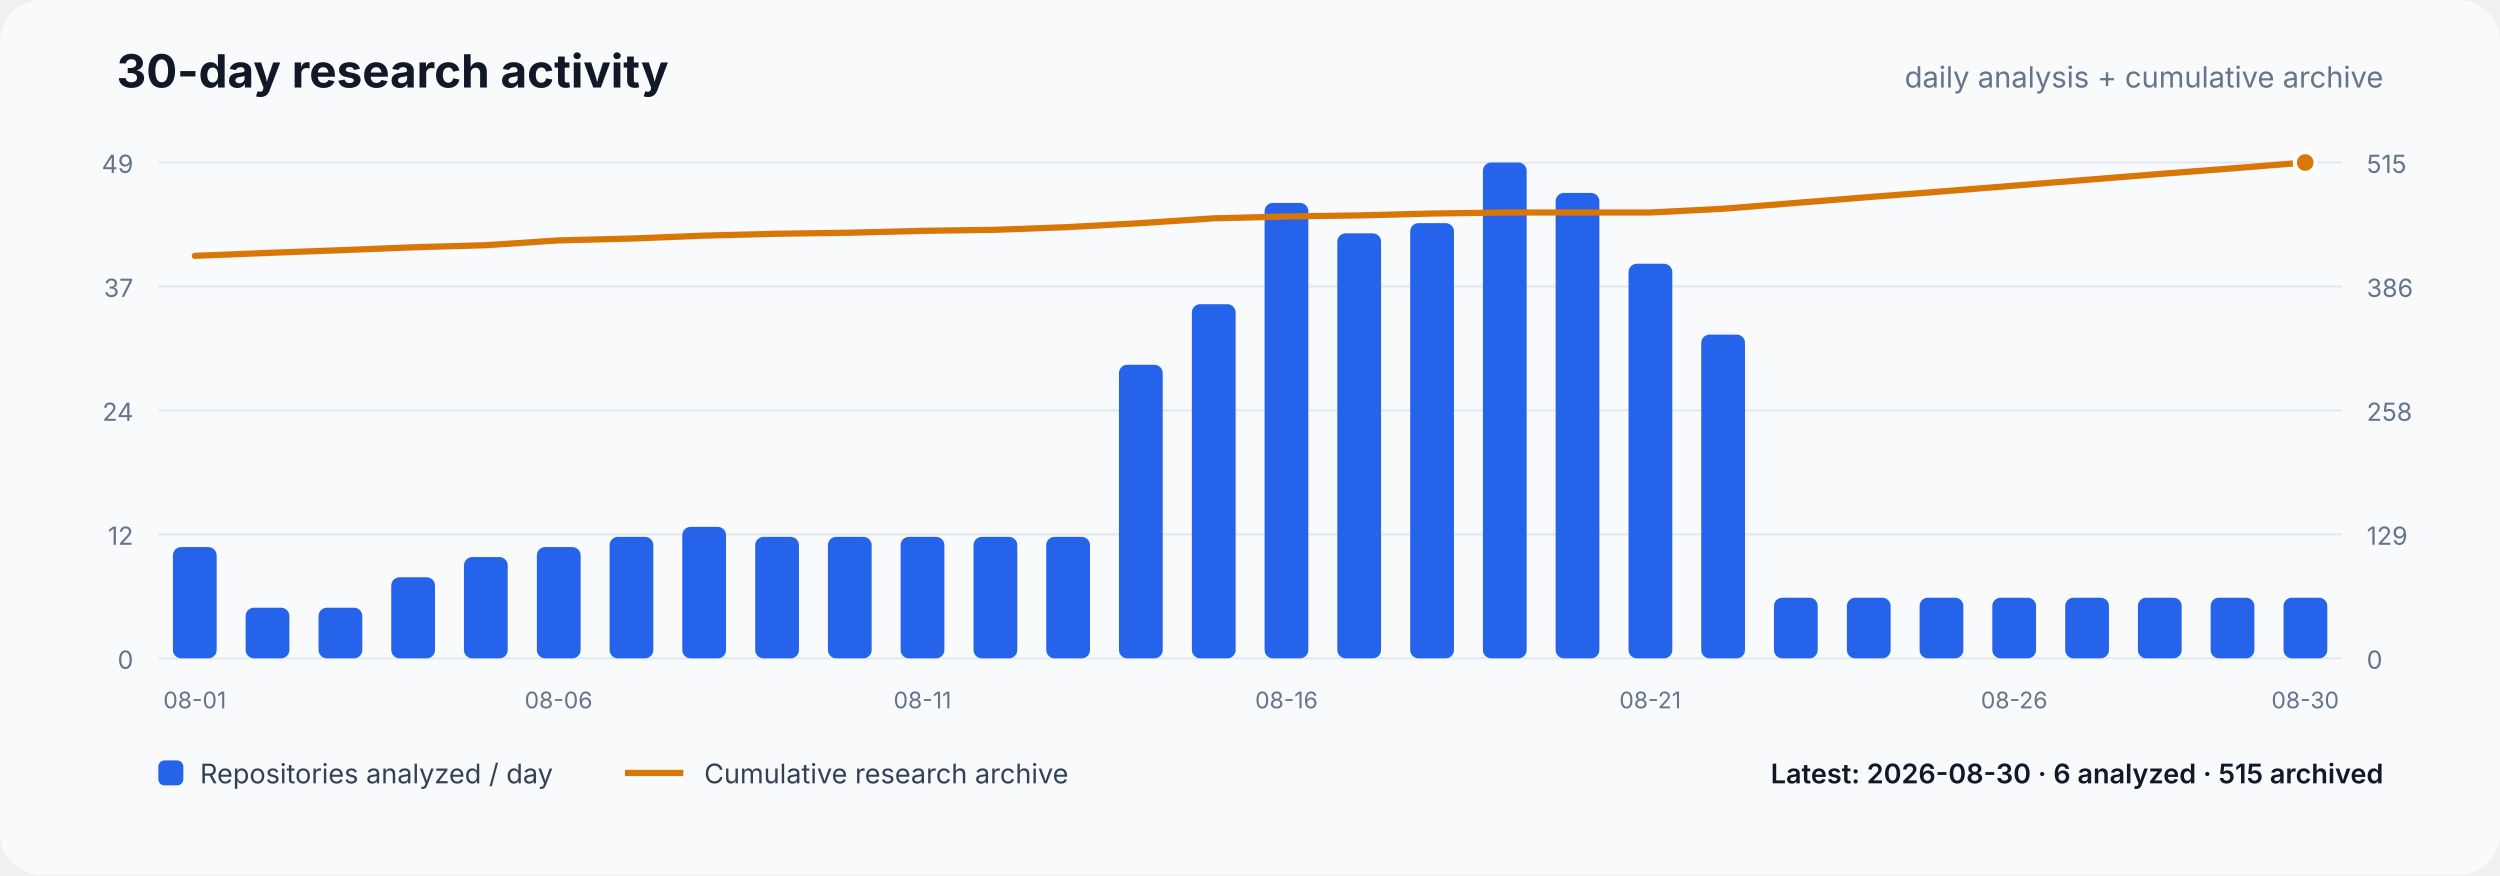
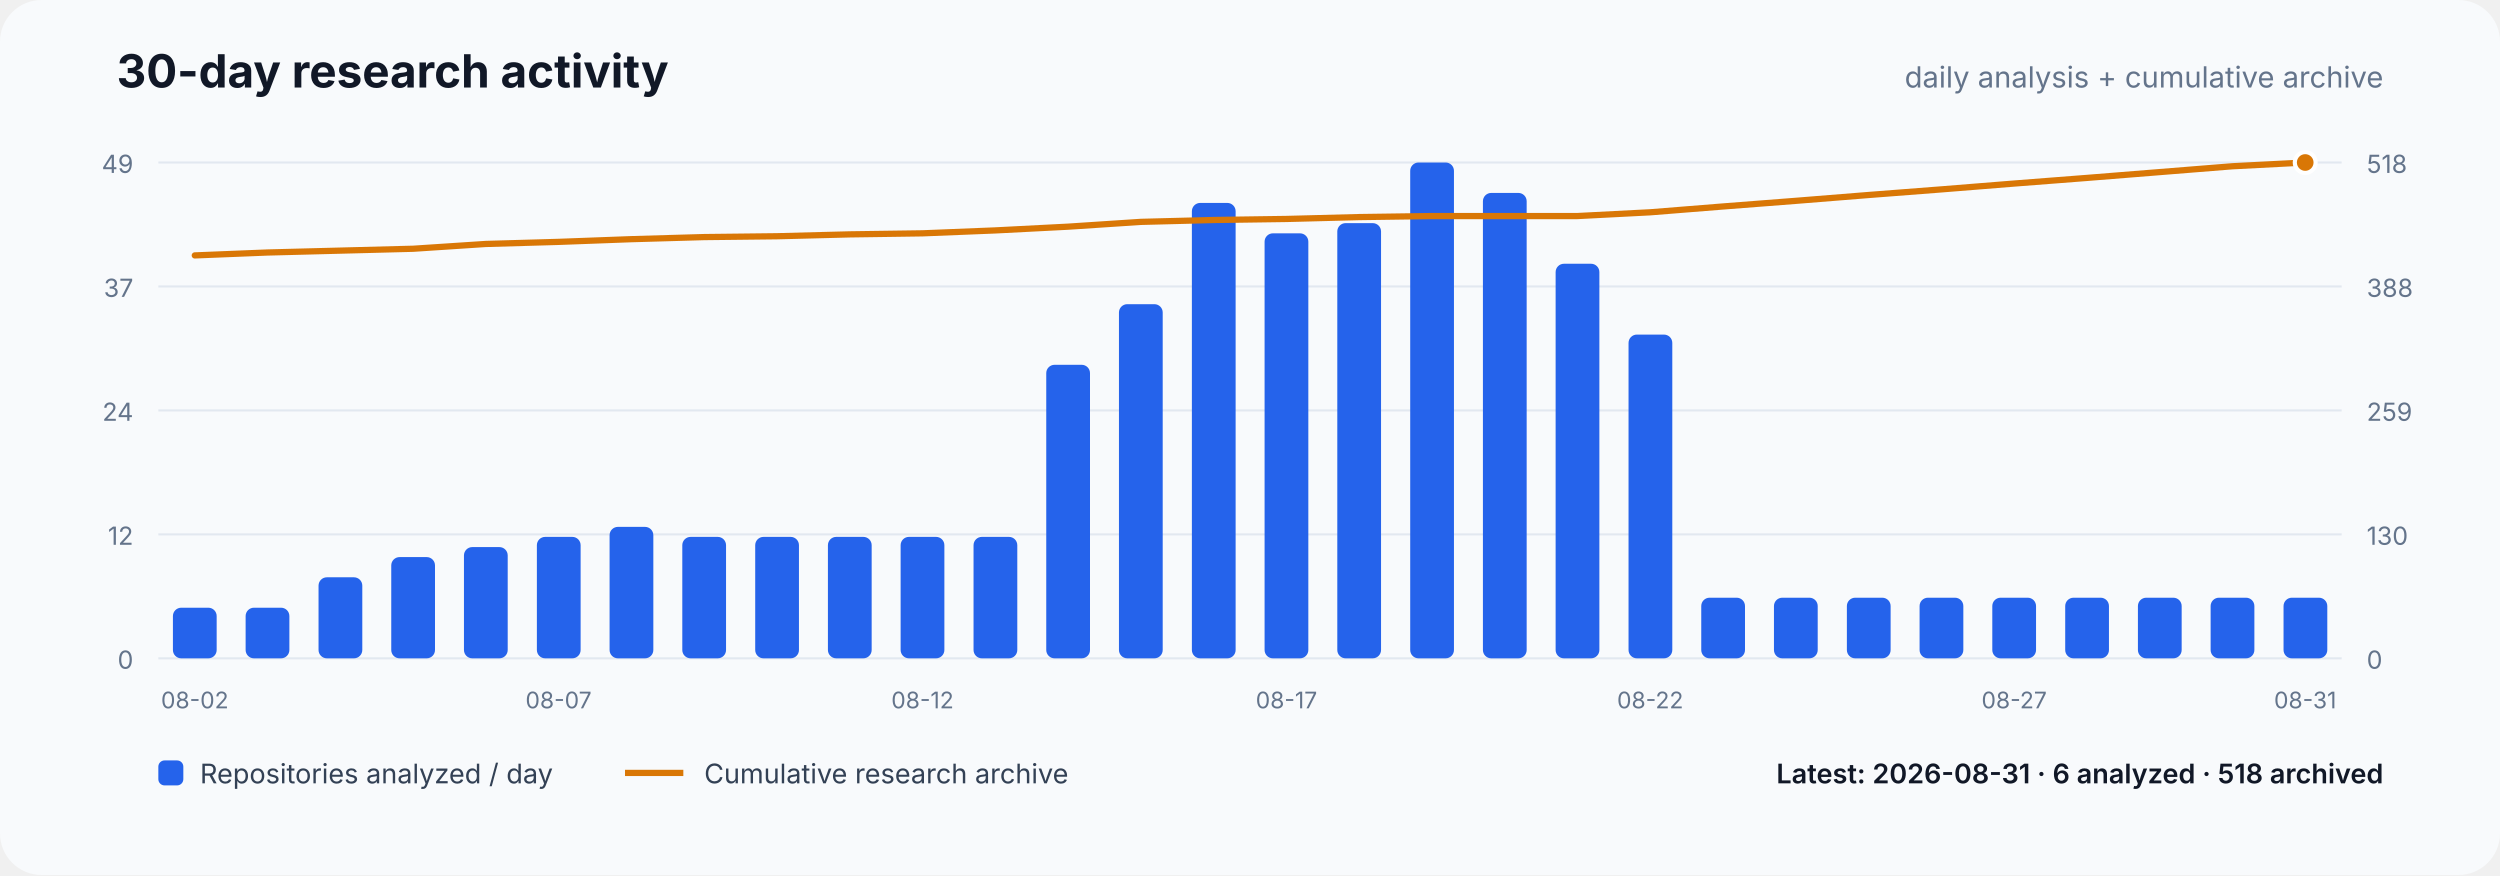
<svg xmlns="http://www.w3.org/2000/svg" width="1200" height="420" viewBox="0 0 1200 420" role="img" aria-labelledby="title desc">
  <rect width="1200" height="420" rx="20" fill="#f8fafc" />
  <text x="56" y="42" font-family="Inter,system-ui,sans-serif" font-size="22" font-weight="700" fill="#111827">30-day research activity</text>
  <text x="1144" y="42" text-anchor="end" font-family="Inter,system-ui,sans-serif" font-size="14" fill="#64748b">daily analysis + cumulative archive</text>
  <line x1="76" y1="316.0" x2="1124" y2="316.0" stroke="#e2e8f0" />
  <text x="64" y="321.0" text-anchor="end" font-family="Inter,system-ui,sans-serif" font-size="12" fill="#64748b">0</text>
  <text x="1136" y="321.0" font-family="Inter,system-ui,sans-serif" font-size="12" fill="#64748b">0</text>
  <line x1="76" y1="256.5" x2="1124" y2="256.5" stroke="#e2e8f0" />
  <text x="64" y="261.5" text-anchor="end" font-family="Inter,system-ui,sans-serif" font-size="12" fill="#64748b">12</text>
-   <text x="1136" y="261.5" font-family="Inter,system-ui,sans-serif" font-size="12" fill="#64748b">129</text>
+   <text x="1136" y="261.5" font-family="Inter,system-ui,sans-serif" font-size="12" fill="#64748b">130</text>
  <line x1="76" y1="197.0" x2="1124" y2="197.0" stroke="#e2e8f0" />
  <text x="64" y="202.0" text-anchor="end" font-family="Inter,system-ui,sans-serif" font-size="12" fill="#64748b">24</text>
-   <text x="1136" y="202.0" font-family="Inter,system-ui,sans-serif" font-size="12" fill="#64748b">258</text>
+   <text x="1136" y="202.0" font-family="Inter,system-ui,sans-serif" font-size="12" fill="#64748b">259</text>
  <line x1="76" y1="137.5" x2="1124" y2="137.5" stroke="#e2e8f0" />
  <text x="64" y="142.5" text-anchor="end" font-family="Inter,system-ui,sans-serif" font-size="12" fill="#64748b">37</text>
-   <text x="1136" y="142.5" font-family="Inter,system-ui,sans-serif" font-size="12" fill="#64748b">386</text>
+   <text x="1136" y="142.5" font-family="Inter,system-ui,sans-serif" font-size="12" fill="#64748b">388</text>
  <line x1="76" y1="78.0" x2="1124" y2="78.0" stroke="#e2e8f0" />
  <text x="64" y="83.0" text-anchor="end" font-family="Inter,system-ui,sans-serif" font-size="12" fill="#64748b">49</text>
-   <text x="1136" y="83.0" font-family="Inter,system-ui,sans-serif" font-size="12" fill="#64748b">515</text>
-   <rect x="83.0" y="262.6" width="21.0" height="53.4" rx="4" fill="#2563eb" />
-   <text x="93.5" y="340" text-anchor="middle" font-family="Inter,system-ui,sans-serif" font-size="11" fill="#64748b">08-01</text>
+   <text x="1136" y="83.0" font-family="Inter,system-ui,sans-serif" font-size="12" fill="#64748b">518</text>
+   <rect x="83.0" y="291.7" width="21.0" height="24.3" rx="4" fill="#2563eb" />
+   <text x="93.5" y="340" text-anchor="middle" font-family="Inter,system-ui,sans-serif" font-size="11" fill="#64748b">08-02</text>
  <rect x="117.9" y="291.7" width="21.0" height="24.3" rx="4" fill="#2563eb" />
-   <rect x="152.9" y="291.7" width="21.0" height="24.3" rx="4" fill="#2563eb" />
-   <rect x="187.8" y="277.1" width="21.0" height="38.9" rx="4" fill="#2563eb" />
-   <rect x="222.7" y="267.4" width="21.0" height="48.6" rx="4" fill="#2563eb" />
-   <rect x="257.7" y="262.6" width="21.0" height="53.4" rx="4" fill="#2563eb" />
-   <text x="268.1" y="340" text-anchor="middle" font-family="Inter,system-ui,sans-serif" font-size="11" fill="#64748b">08-06</text>
-   <rect x="292.6" y="257.7" width="21.0" height="58.3" rx="4" fill="#2563eb" />
-   <rect x="327.5" y="252.9" width="21.0" height="63.1" rx="4" fill="#2563eb" />
+   <rect x="152.9" y="277.1" width="21.0" height="38.9" rx="4" fill="#2563eb" />
+   <rect x="187.8" y="267.4" width="21.0" height="48.6" rx="4" fill="#2563eb" />
+   <rect x="222.7" y="262.6" width="21.0" height="53.4" rx="4" fill="#2563eb" />
+   <rect x="257.7" y="257.7" width="21.0" height="58.3" rx="4" fill="#2563eb" />
+   <text x="268.1" y="340" text-anchor="middle" font-family="Inter,system-ui,sans-serif" font-size="11" fill="#64748b">08-07</text>
+   <rect x="292.6" y="252.9" width="21.0" height="63.1" rx="4" fill="#2563eb" />
+   <rect x="327.5" y="257.7" width="21.0" height="58.3" rx="4" fill="#2563eb" />
  <rect x="362.5" y="257.7" width="21.0" height="58.3" rx="4" fill="#2563eb" />
  <rect x="397.4" y="257.7" width="21.0" height="58.3" rx="4" fill="#2563eb" />
  <rect x="432.3" y="257.7" width="21.0" height="58.3" rx="4" fill="#2563eb" />
-   <text x="442.8" y="340" text-anchor="middle" font-family="Inter,system-ui,sans-serif" font-size="11" fill="#64748b">08-11</text>
+   <text x="442.8" y="340" text-anchor="middle" font-family="Inter,system-ui,sans-serif" font-size="11" fill="#64748b">08-12</text>
  <rect x="467.3" y="257.7" width="21.0" height="58.3" rx="4" fill="#2563eb" />
-   <rect x="502.2" y="257.7" width="21.0" height="58.3" rx="4" fill="#2563eb" />
-   <rect x="537.1" y="175.1" width="21.0" height="140.9" rx="4" fill="#2563eb" />
-   <rect x="572.1" y="146.0" width="21.0" height="170.0" rx="4" fill="#2563eb" />
-   <rect x="607.0" y="97.4" width="21.0" height="218.6" rx="4" fill="#2563eb" />
-   <text x="617.5" y="340" text-anchor="middle" font-family="Inter,system-ui,sans-serif" font-size="11" fill="#64748b">08-16</text>
-   <rect x="641.9" y="112.0" width="21.0" height="204.0" rx="4" fill="#2563eb" />
-   <rect x="676.9" y="107.1" width="21.0" height="208.9" rx="4" fill="#2563eb" />
-   <rect x="711.8" y="78.0" width="21.0" height="238.0" rx="4" fill="#2563eb" />
-   <rect x="746.7" y="92.6" width="21.0" height="223.4" rx="4" fill="#2563eb" />
-   <rect x="781.7" y="126.6" width="21.0" height="189.4" rx="4" fill="#2563eb" />
-   <text x="792.1" y="340" text-anchor="middle" font-family="Inter,system-ui,sans-serif" font-size="11" fill="#64748b">08-21</text>
-   <rect x="816.6" y="160.6" width="21.0" height="155.4" rx="4" fill="#2563eb" />
+   <rect x="502.2" y="175.1" width="21.0" height="140.9" rx="4" fill="#2563eb" />
+   <rect x="537.1" y="146.0" width="21.0" height="170.0" rx="4" fill="#2563eb" />
+   <rect x="572.1" y="97.4" width="21.0" height="218.6" rx="4" fill="#2563eb" />
+   <rect x="607.0" y="112.0" width="21.0" height="204.0" rx="4" fill="#2563eb" />
+   <text x="617.5" y="340" text-anchor="middle" font-family="Inter,system-ui,sans-serif" font-size="11" fill="#64748b">08-17</text>
+   <rect x="641.9" y="107.1" width="21.0" height="208.9" rx="4" fill="#2563eb" />
+   <rect x="676.9" y="78.0" width="21.0" height="238.0" rx="4" fill="#2563eb" />
+   <rect x="711.8" y="92.6" width="21.0" height="223.4" rx="4" fill="#2563eb" />
+   <rect x="746.7" y="126.6" width="21.0" height="189.4" rx="4" fill="#2563eb" />
+   <rect x="781.7" y="160.6" width="21.0" height="155.4" rx="4" fill="#2563eb" />
+   <text x="792.1" y="340" text-anchor="middle" font-family="Inter,system-ui,sans-serif" font-size="11" fill="#64748b">08-22</text>
+   <rect x="816.6" y="286.9" width="21.0" height="29.1" rx="4" fill="#2563eb" />
  <rect x="851.5" y="286.9" width="21.0" height="29.1" rx="4" fill="#2563eb" />
  <rect x="886.5" y="286.9" width="21.0" height="29.1" rx="4" fill="#2563eb" />
  <rect x="921.4" y="286.9" width="21.0" height="29.1" rx="4" fill="#2563eb" />
  <rect x="956.3" y="286.9" width="21.0" height="29.1" rx="4" fill="#2563eb" />
-   <text x="966.8" y="340" text-anchor="middle" font-family="Inter,system-ui,sans-serif" font-size="11" fill="#64748b">08-26</text>
+   <text x="966.8" y="340" text-anchor="middle" font-family="Inter,system-ui,sans-serif" font-size="11" fill="#64748b">08-27</text>
  <rect x="991.3" y="286.9" width="21.0" height="29.1" rx="4" fill="#2563eb" />
  <rect x="1026.2" y="286.9" width="21.0" height="29.1" rx="4" fill="#2563eb" />
  <rect x="1061.1" y="286.9" width="21.0" height="29.1" rx="4" fill="#2563eb" />
  <rect x="1096.1" y="286.9" width="21.0" height="29.1" rx="4" fill="#2563eb" />
-   <text x="1106.5" y="340" text-anchor="middle" font-family="Inter,system-ui,sans-serif" font-size="11" fill="#64748b">08-30</text>
-   <polyline points="93.5,122.8 128.4,121.4 163.3,120.1 198.3,118.7 233.2,117.7 268.1,115.4 303.1,114.5 338.0,113.1 372.9,112.2 407.9,111.7 442.8,110.8 477.7,110.3 512.7,109.0 547.6,107.1 582.5,104.8 617.5,103.9 652.4,103.4 687.3,102.5 722.3,102.0 757.2,102.0 792.1,102.0 827.1,100.2 862.0,97.4 896.9,94.6 931.9,91.9 966.8,89.1 1001.7,86.3 1036.7,83.5 1071.6,80.8 1106.5,78.0" fill="none" stroke="#d97706" stroke-width="3" stroke-linejoin="round" stroke-linecap="round" />
+   <text x="1106.5" y="340" text-anchor="middle" font-family="Inter,system-ui,sans-serif" font-size="11" fill="#64748b">08-31</text>
+   <polyline points="93.5,122.6 128.4,121.2 163.3,120.3 198.3,119.4 233.2,117.1 268.1,116.1 303.1,114.8 338.0,113.8 372.9,113.4 407.9,112.5 442.8,112.0 477.7,110.6 512.7,108.8 547.6,106.5 582.5,105.6 617.5,105.1 652.4,104.2 687.3,103.7 722.3,103.7 757.2,103.7 792.1,101.9 827.1,99.1 862.0,96.4 896.9,93.6 931.9,90.9 966.8,88.1 1001.7,85.4 1036.7,82.6 1071.6,79.8 1106.5,78.0" fill="none" stroke="#d97706" stroke-width="3" stroke-linejoin="round" stroke-linecap="round" />
  <circle cx="1106.5" cy="78.0" r="5" fill="#d97706" stroke="#fff" stroke-width="2" />
  <rect x="76" y="365" width="12" height="12" rx="3" fill="#2563eb" />
  <text x="96" y="376" font-family="Inter,system-ui,sans-serif" font-size="13" fill="#334155">Repositories analyzed / day</text>
  <line x1="300" y1="371" x2="328" y2="371" stroke="#d97706" stroke-width="3" />
  <text x="338" y="376" font-family="Inter,system-ui,sans-serif" font-size="13" fill="#334155">Cumulative research archive</text>
-   <text x="1144" y="376" text-anchor="end" font-family="Inter,system-ui,sans-serif" font-size="13" font-weight="600" fill="#111827">Latest: 2026-08-30 · 6 analyzed · 515 archived</text>
+   <text x="1144" y="376" text-anchor="end" font-family="Inter,system-ui,sans-serif" font-size="13" font-weight="600" fill="#111827">Latest: 2026-08-31 · 6 analyzed · 518 archived</text>
</svg>
